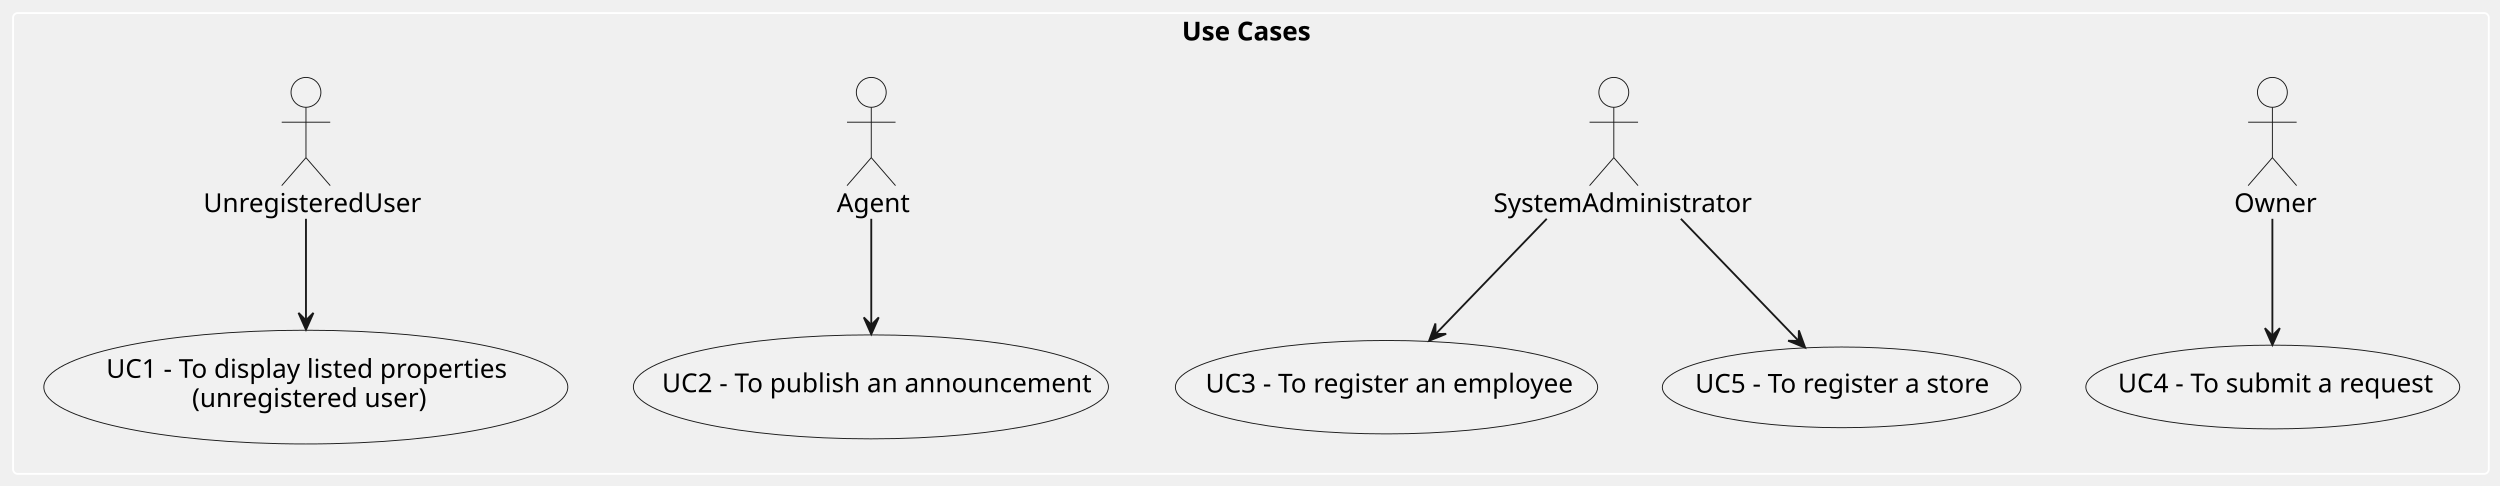
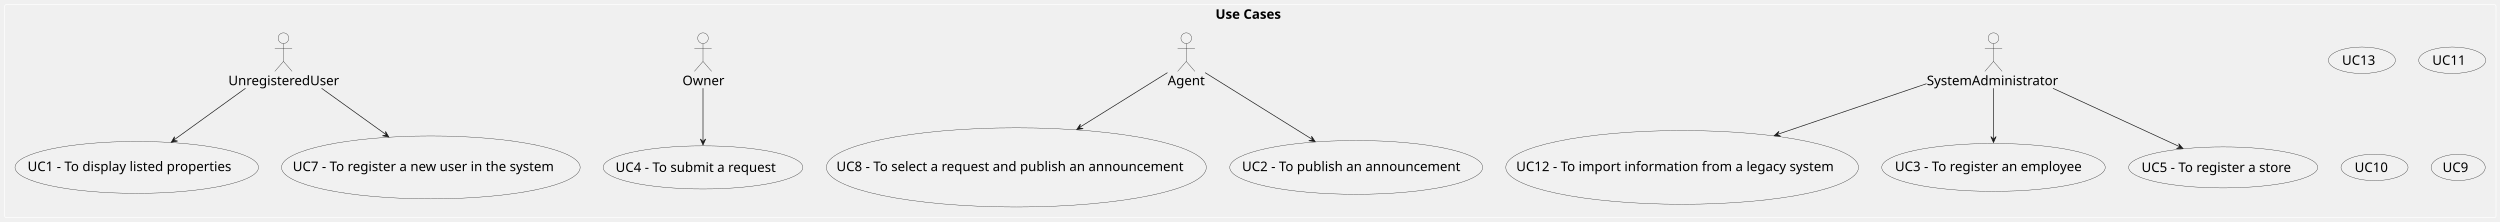
- <svg xmlns="http://www.w3.org/2000/svg" contentStyleType="text/css" height="260px" preserveAspectRatio="none" style="width:1340px;height:260px;background:#FFFFFF;" version="1.1" viewBox="0 0 1340 260" width="1340px" zoomAndPan="magnify">
+ <svg xmlns="http://www.w3.org/2000/svg" contentStyleType="text/css" height="333px" preserveAspectRatio="none" style="width:3766px;height:333px;background:#FFFFFF;" version="1.1" viewBox="0 0 3766 333" width="3766px" zoomAndPan="magnify">
  <defs />
  <g>
    <g id="cluster_usecases">
-       <rect fill="none" height="247" rx="2.5" ry="2.5" style="stroke:#FFFFFF;stroke-width:1.0;" width="1327" x="7" y="7" />
-       <text fill="#000000" font-family="sans-serif" font-size="14" font-weight="bold" lengthAdjust="spacing" textLength="74" x="633.5" y="21.674">Use Cases</text>
+       <rect fill="none" height="320.83" rx="2.5" ry="2.5" style="stroke:#FFFFFF;stroke-width:1.0;" width="3753" x="7" y="7" />
+       <text fill="#000000" font-family="sans-serif" font-size="20" font-weight="bold" lengthAdjust="spacing" textLength="105" x="1831" y="28.336">Use Cases</text>
+     </g>
+     <g id="elem_UC13">
+       <ellipse cx="3557.996" cy="90.777" fill="#F1F1F1" rx="50.486" ry="19.947" style="stroke:#181818;stroke-width:0.5;" />
+       <text fill="#000000" font-family="sans-serif" font-size="20" lengthAdjust="spacing" textLength="54" x="3527.996" y="97.695">UC13</text>
+     </g>
+     <g id="elem_UC12">
+       <ellipse cx="2533.995" cy="252.187" fill="#F1F1F1" rx="265.685" ry="55.537" style="stroke:#181818;stroke-width:0.5;" />
+       <text fill="#000000" font-family="sans-serif" font-size="20" lengthAdjust="spacing" textLength="500" x="2283.995" y="257.746">UC12 - To import information from a legacy system</text>
+     </g>
+     <g id="elem_SystemAdministrator">
+       <ellipse cx="3003" cy="57.5" fill="#F1F1F1" rx="8" ry="8" style="stroke:#181818;stroke-width:0.5;" />
+       <path d="M3003,65.5 L3003,92.5 M2990,73.5 L3016,73.5 M3003,92.5 L2990,107.5 M3003,92.5 L3016,107.5 " fill="none" style="stroke:#181818;stroke-width:0.5;" />
+       <text fill="#000000" font-family="sans-serif" font-size="20" lengthAdjust="spacing" textLength="201" x="2902.5" y="128.336">SystemAdministrator</text>
+     </g>
+     <g id="elem_UC11">
+       <ellipse cx="3693.996" cy="90.777" fill="#F1F1F1" rx="50.486" ry="19.947" style="stroke:#181818;stroke-width:0.5;" />
+       <text fill="#000000" font-family="sans-serif" font-size="20" lengthAdjust="spacing" textLength="54" x="3663.996" y="97.695">UC11</text>
+     </g>
+     <g id="elem_UC10">
+       <ellipse cx="3576.996" cy="252.187" fill="#F1F1F1" rx="50.486" ry="19.947" style="stroke:#181818;stroke-width:0.5;" />
+       <text fill="#000000" font-family="sans-serif" font-size="20" lengthAdjust="spacing" textLength="54" x="3546.996" y="259.105">UC10</text>
+     </g>
+     <g id="elem_UC9">
+       <ellipse cx="3703.002" cy="252.192" fill="#F1F1F1" rx="40.762" ry="19.782" style="stroke:#181818;stroke-width:0.5;" />
+       <text fill="#000000" font-family="sans-serif" font-size="20" lengthAdjust="spacing" textLength="41" x="3679.502" y="259.111">UC9</text>
+     </g>
+     <g id="elem_UC8">
+       <ellipse cx="1531" cy="252.188" fill="#F1F1F1" rx="286.19" ry="59.638" style="stroke:#181818;stroke-width:0.5;" />
+       <text fill="#000000" font-family="sans-serif" font-size="20" lengthAdjust="spacing" textLength="542" x="1260" y="257.747">UC8 - To select a request and publish an announcement</text>
+     </g>
+     <g id="elem_Agent">
+       <ellipse cx="1787" cy="57.5" fill="#F1F1F1" rx="8" ry="8" style="stroke:#181818;stroke-width:0.5;" />
+       <path d="M1787,65.5 L1787,92.5 M1774,73.5 L1800,73.5 M1787,92.5 L1774,107.5 M1787,92.5 L1800,107.5 " fill="none" style="stroke:#181818;stroke-width:0.5;" />
+       <text fill="#000000" font-family="sans-serif" font-size="20" lengthAdjust="spacing" textLength="56" x="1759" y="128.336">Agent</text>
    </g>
    <g id="elem_UC4">
-       <ellipse cx="1218.211" cy="207.442" fill="#F1F1F1" rx="100.211" ry="22.442" style="stroke:#181818;stroke-width:0.5;" />
-       <text fill="#000000" font-family="sans-serif" font-size="14" lengthAdjust="spacing" textLength="166" x="1135.211" y="210.296">UC4 - To submit a request</text>
+       <ellipse cx="1059.001" cy="252.188" fill="#F1F1F1" rx="150.441" ry="32.488" style="stroke:#181818;stroke-width:0.5;" />
+       <text fill="#000000" font-family="sans-serif" font-size="20" lengthAdjust="spacing" textLength="258" x="927.286" y="258.991">UC4 - To submit a request</text>
    </g>
    <g id="elem_Owner">
-       <ellipse cx="1218" cy="49.5" fill="#F1F1F1" rx="8" ry="8" style="stroke:#181818;stroke-width:0.5;" />
-       <path d="M1218,57.5 L1218,84.5 M1205,65.5 L1231,65.5 M1218,84.5 L1205,99.5 M1218,84.5 L1231,99.5 " fill="none" style="stroke:#181818;stroke-width:0.5;" />
-       <text fill="#000000" font-family="sans-serif" font-size="14" lengthAdjust="spacing" textLength="41" x="1197.5" y="113.674">Owner</text>
+       <ellipse cx="1059" cy="57.5" fill="#F1F1F1" rx="8" ry="8" style="stroke:#181818;stroke-width:0.5;" />
+       <path d="M1059,65.5 L1059,92.5 M1046,73.5 L1072,73.5 M1059,92.5 L1046,107.5 M1059,92.5 L1072,107.5 " fill="none" style="stroke:#181818;stroke-width:0.5;" />
+       <text fill="#000000" font-family="sans-serif" font-size="20" lengthAdjust="spacing" textLength="62" x="1028" y="128.336">Owner</text>
    </g>
    <g id="elem_UC3">
-       <ellipse cx="743.172" cy="207.535" fill="#F1F1F1" rx="113.172" ry="25.035" style="stroke:#181818;stroke-width:0.5;" />
-       <text fill="#000000" font-family="sans-serif" font-size="14" lengthAdjust="spacing" textLength="194" x="646.172" y="210.388">UC3 - To register an employee</text>
-     </g>
-     <g id="elem_SystemAdministrator">
-       <ellipse cx="865" cy="49.5" fill="#F1F1F1" rx="8" ry="8" style="stroke:#181818;stroke-width:0.5;" />
-       <path d="M865,57.5 L865,84.5 M852,65.5 L878,65.5 M865,84.5 L852,99.5 M865,84.5 L878,99.5 " fill="none" style="stroke:#181818;stroke-width:0.5;" />
-       <text fill="#000000" font-family="sans-serif" font-size="14" lengthAdjust="spacing" textLength="129" x="800.5" y="113.674">SystemAdministrator</text>
+       <ellipse cx="3003.002" cy="252.188" fill="#F1F1F1" rx="168.342" ry="36.068" style="stroke:#181818;stroke-width:0.5;" />
+       <text fill="#000000" font-family="sans-serif" font-size="20" lengthAdjust="spacing" textLength="297" x="2854.502" y="257.747">UC3 - To register an employee</text>
    </g>
    <g id="elem_UC5">
-       <ellipse cx="987.108" cy="207.622" fill="#F1F1F1" rx="96.108" ry="21.622" style="stroke:#181818;stroke-width:0.5;" />
-       <text fill="#000000" font-family="sans-serif" font-size="14" lengthAdjust="spacing" textLength="157" x="908.608" y="210.475">UC5 - To register a store</text>
+       <ellipse cx="3348.999" cy="252.188" fill="#F1F1F1" rx="142.439" ry="30.888" style="stroke:#181818;stroke-width:0.5;" />
+       <text fill="#000000" font-family="sans-serif" font-size="20" lengthAdjust="spacing" textLength="240" x="3225.999" y="259.106">UC5 - To register a store</text>
    </g>
    <g id="elem_UC2">
-       <ellipse cx="466.81" cy="207.362" fill="#F1F1F1" rx="127.31" ry="27.862" style="stroke:#181818;stroke-width:0.5;" />
-       <text fill="#000000" font-family="sans-serif" font-size="14" lengthAdjust="spacing" textLength="224" x="354.81" y="210.215">UC2 - To publish an announcement</text>
-     </g>
-     <g id="elem_Agent">
-       <ellipse cx="467" cy="49.5" fill="#F1F1F1" rx="8" ry="8" style="stroke:#181818;stroke-width:0.5;" />
-       <path d="M467,57.5 L467,84.5 M454,65.5 L480,65.5 M467,84.5 L454,99.5 M467,84.5 L480,99.5 " fill="none" style="stroke:#181818;stroke-width:0.5;" />
-       <text fill="#000000" font-family="sans-serif" font-size="14" lengthAdjust="spacing" textLength="37" x="448.5" y="113.674">Agent</text>
+       <ellipse cx="2042.998" cy="252.188" fill="#F1F1F1" rx="190.488" ry="40.498" style="stroke:#181818;stroke-width:0.5;" />
+       <text fill="#000000" font-family="sans-serif" font-size="20" lengthAdjust="spacing" textLength="344" x="1870.998" y="257.746">UC2 - To publish an announcement</text>
    </g>
    <g id="elem_UC1">
-       <ellipse cx="163.922" cy="207.484" fill="#F1F1F1" rx="140.422" ry="30.484" style="stroke:#181818;stroke-width:0.5;" />
-       <text fill="#000000" font-family="sans-serif" font-size="14" lengthAdjust="spacing" textLength="210" x="56.922" y="202.518">UC1 - To display listed properties</text>
-       <text fill="#000000" font-family="sans-serif" font-size="14" lengthAdjust="spacing" textLength="122" x="102.922" y="218.158">(unregistered user)</text>
+       <ellipse cx="206.003" cy="252.186" fill="#F1F1F1" rx="183.383" ry="39.077" style="stroke:#181818;stroke-width:0.5;" />
+       <text fill="#000000" font-family="sans-serif" font-size="20" lengthAdjust="spacing" textLength="329" x="41.503" y="257.745">UC1 - To display listed properties</text>
    </g>
    <g id="elem_UnregisteredUser">
-       <ellipse cx="164" cy="49.5" fill="#F1F1F1" rx="8" ry="8" style="stroke:#181818;stroke-width:0.5;" />
-       <path d="M164,57.5 L164,84.5 M151,65.5 L177,65.5 M164,84.5 L151,99.5 M164,84.5 L177,99.5 " fill="none" style="stroke:#181818;stroke-width:0.5;" />
-       <text fill="#000000" font-family="sans-serif" font-size="14" lengthAdjust="spacing" textLength="110" x="109" y="113.674">UnregisteredUser</text>
+       <ellipse cx="427" cy="57.5" fill="#F1F1F1" rx="8" ry="8" style="stroke:#181818;stroke-width:0.5;" />
+       <path d="M427,65.5 L427,92.5 M414,73.5 L440,73.5 M427,92.5 L414,107.5 M427,92.5 L440,107.5 " fill="none" style="stroke:#181818;stroke-width:0.5;" />
+       <text fill="#000000" font-family="sans-serif" font-size="20" lengthAdjust="spacing" textLength="166" x="344" y="128.336">UnregisteredUser</text>
+     </g>
+     <g id="elem_UC7">
+       <ellipse cx="649.004" cy="252.191" fill="#F1F1F1" rx="224.954" ry="47.391" style="stroke:#181818;stroke-width:0.5;" />
+       <text fill="#000000" font-family="sans-serif" font-size="20" lengthAdjust="spacing" textLength="416" x="441.004" y="257.749">UC7 -  To register a new user in the system</text>
+     </g>
+     <g id="link_SystemAdministrator_UC12">
+       <path d="M2902.1,126.07 C2836.5,148.37 2749.98,177.78 2677.3,202.48 " fill="none" id="SystemAdministrator-to-UC12" style="stroke:#181818;stroke-width:1.0;" />
+       <polygon fill="#181818" points="2672.65,204.41,2682.457,205.314,2677.386,202.807,2679.893,197.736,2672.65,204.41" style="stroke:#181818;stroke-width:1.0;" />
+     </g>
+     <g id="link_Agent_UC8">
+       <path d="M1758.63,109.45 C1726.66,129.35 1672.99,162.77 1625.8,192.16 " fill="none" id="Agent-to-UC8" style="stroke:#181818;stroke-width:1.0;" />
+       <polygon fill="#181818" points="1621.96,195.17,1631.714,193.807,1626.204,192.526,1627.484,187.016,1621.96,195.17" style="stroke:#181818;stroke-width:1.0;" />
    </g>
    <g id="link_Owner_UC4">
-       <path d="M1218,117.27 C1218,137.22 1218,161.33 1218,179.47 " fill="none" id="Owner-to-UC4" style="stroke:#181818;stroke-width:1.0;" />
-       <polygon fill="#181818" points="1218,184.89,1222,175.89,1218,179.89,1214,175.89,1218,184.89" style="stroke:#181818;stroke-width:1.0;" />
+       <path d="M1059,132.83 C1059,157.66 1059,189.1 1059,213.34 " fill="none" id="Owner-to-UC4" style="stroke:#181818;stroke-width:1.0;" />
+       <polygon fill="#181818" points="1059,218.33,1063,209.33,1059,213.33,1055,209.33,1059,218.33" style="stroke:#181818;stroke-width:1.0;" />
    </g>
    <g id="link_SystemAdministrator_UC3">
-       <path d="M829.06,117.27 C810.11,136.92 787.25,160.62 769.86,178.65 " fill="none" id="SystemAdministrator-to-UC3" style="stroke:#181818;stroke-width:1.0;" />
-       <polygon fill="#181818" points="766.01,182.64,775.137,178.938,769.481,179.041,769.378,173.385,766.01,182.64" style="stroke:#181818;stroke-width:1.0;" />
+       <path d="M3003,132.83 C3003,156.47 3003,186.1 3003,209.8 " fill="none" id="SystemAdministrator-to-UC3" style="stroke:#181818;stroke-width:1.0;" />
+       <polygon fill="#181818" points="3003,214.69,3007,205.69,3003,209.69,2999,205.69,3003,214.69" style="stroke:#181818;stroke-width:1.0;" />
    </g>
    <g id="link_SystemAdministrator_UC5">
-       <path d="M900.94,117.27 C921.2,138.27 945.92,163.9 963.66,182.3 " fill="none" id="SystemAdministrator-to-UC5" style="stroke:#181818;stroke-width:1.0;" />
-       <polygon fill="#181818" points="967.56,186.34,964.192,177.085,964.089,182.741,958.433,182.638,967.56,186.34" style="stroke:#181818;stroke-width:1.0;" />
+       <path d="M3092.55,133.04 C3152.59,160.7 3230.25,196.48 3284.31,221.39 " fill="none" id="SystemAdministrator-to-UC5" style="stroke:#181818;stroke-width:1.0;" />
+       <polygon fill="#181818" points="3288.47,223.76,3281.96,216.37,3283.926,221.674,3278.622,223.64,3288.47,223.76" style="stroke:#181818;stroke-width:1.0;" />
    </g>
    <g id="link_Agent_UC2">
-       <path d="M467,117.27 C467,135.23 467,156.58 467,173.89 " fill="none" id="Agent-to-UC2" style="stroke:#181818;stroke-width:1.0;" />
-       <polygon fill="#181818" points="467,179.13,471,170.13,467,174.13,463,170.13,467,179.13" style="stroke:#181818;stroke-width:1.0;" />
+       <path d="M1815.37,109.45 C1854.15,133.59 1924.86,177.63 1977.22,210.23 " fill="none" id="Agent-to-UC2" style="stroke:#181818;stroke-width:1.0;" />
+       <polygon fill="#181818" points="1981.23,213.35,1975.706,205.196,1976.986,210.706,1971.476,211.987,1981.23,213.35" style="stroke:#181818;stroke-width:1.0;" />
    </g>
    <g id="link_UnregisteredUser_UC1">
-       <path d="M164,117.27 C164,134.44 164,154.71 164,171.58 " fill="none" id="UnregisteredUser-to-UC1" style="stroke:#181818;stroke-width:1.0;" />
-       <polygon fill="#181818" points="164,176.7,168,167.7,164,171.7,160,167.7,164,176.7" style="stroke:#181818;stroke-width:1.0;" />
+       <path d="M369.8,133.04 C336.52,157.04 294.76,187.16 261.74,210.99 " fill="none" id="UnregisteredUser-to-UC1" style="stroke:#181818;stroke-width:1.0;" />
+       <polygon fill="#181818" points="257.93,214.45,267.569,212.426,261.984,211.524,262.886,205.939,257.93,214.45" style="stroke:#181818;stroke-width:1.0;" />
+     </g>
+     <g id="link_UnregisteredUser_UC7">
+       <path d="M484.46,133.04 C514.34,154.49 551.02,180.83 582.16,203.2 " fill="none" id="UnregisteredUser-to-UC7" style="stroke:#181818;stroke-width:1.0;" />
+       <polygon fill="#181818" points="585.72,206.47,580.744,197.971,581.659,203.553,576.077,204.468,585.72,206.47" style="stroke:#181818;stroke-width:1.0;" />
    </g>
  </g>
</svg>
